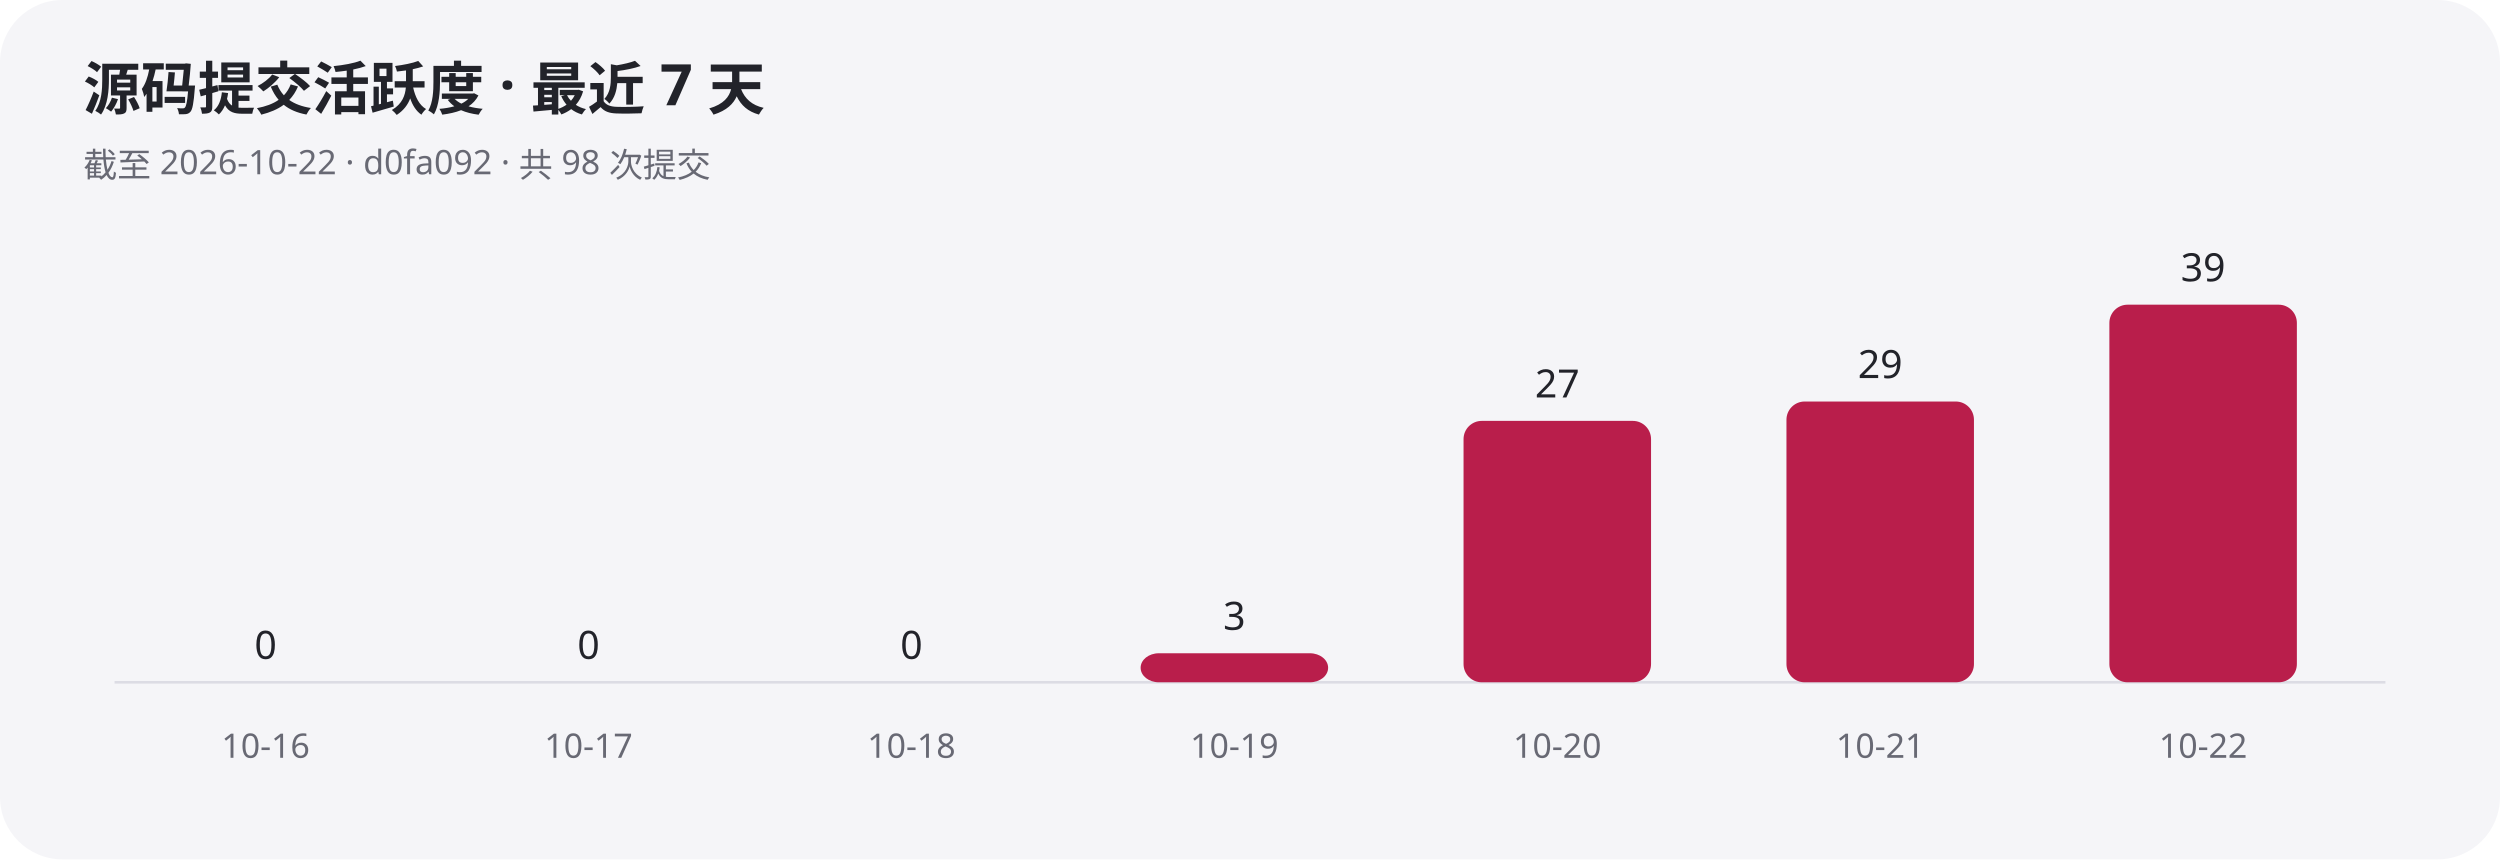
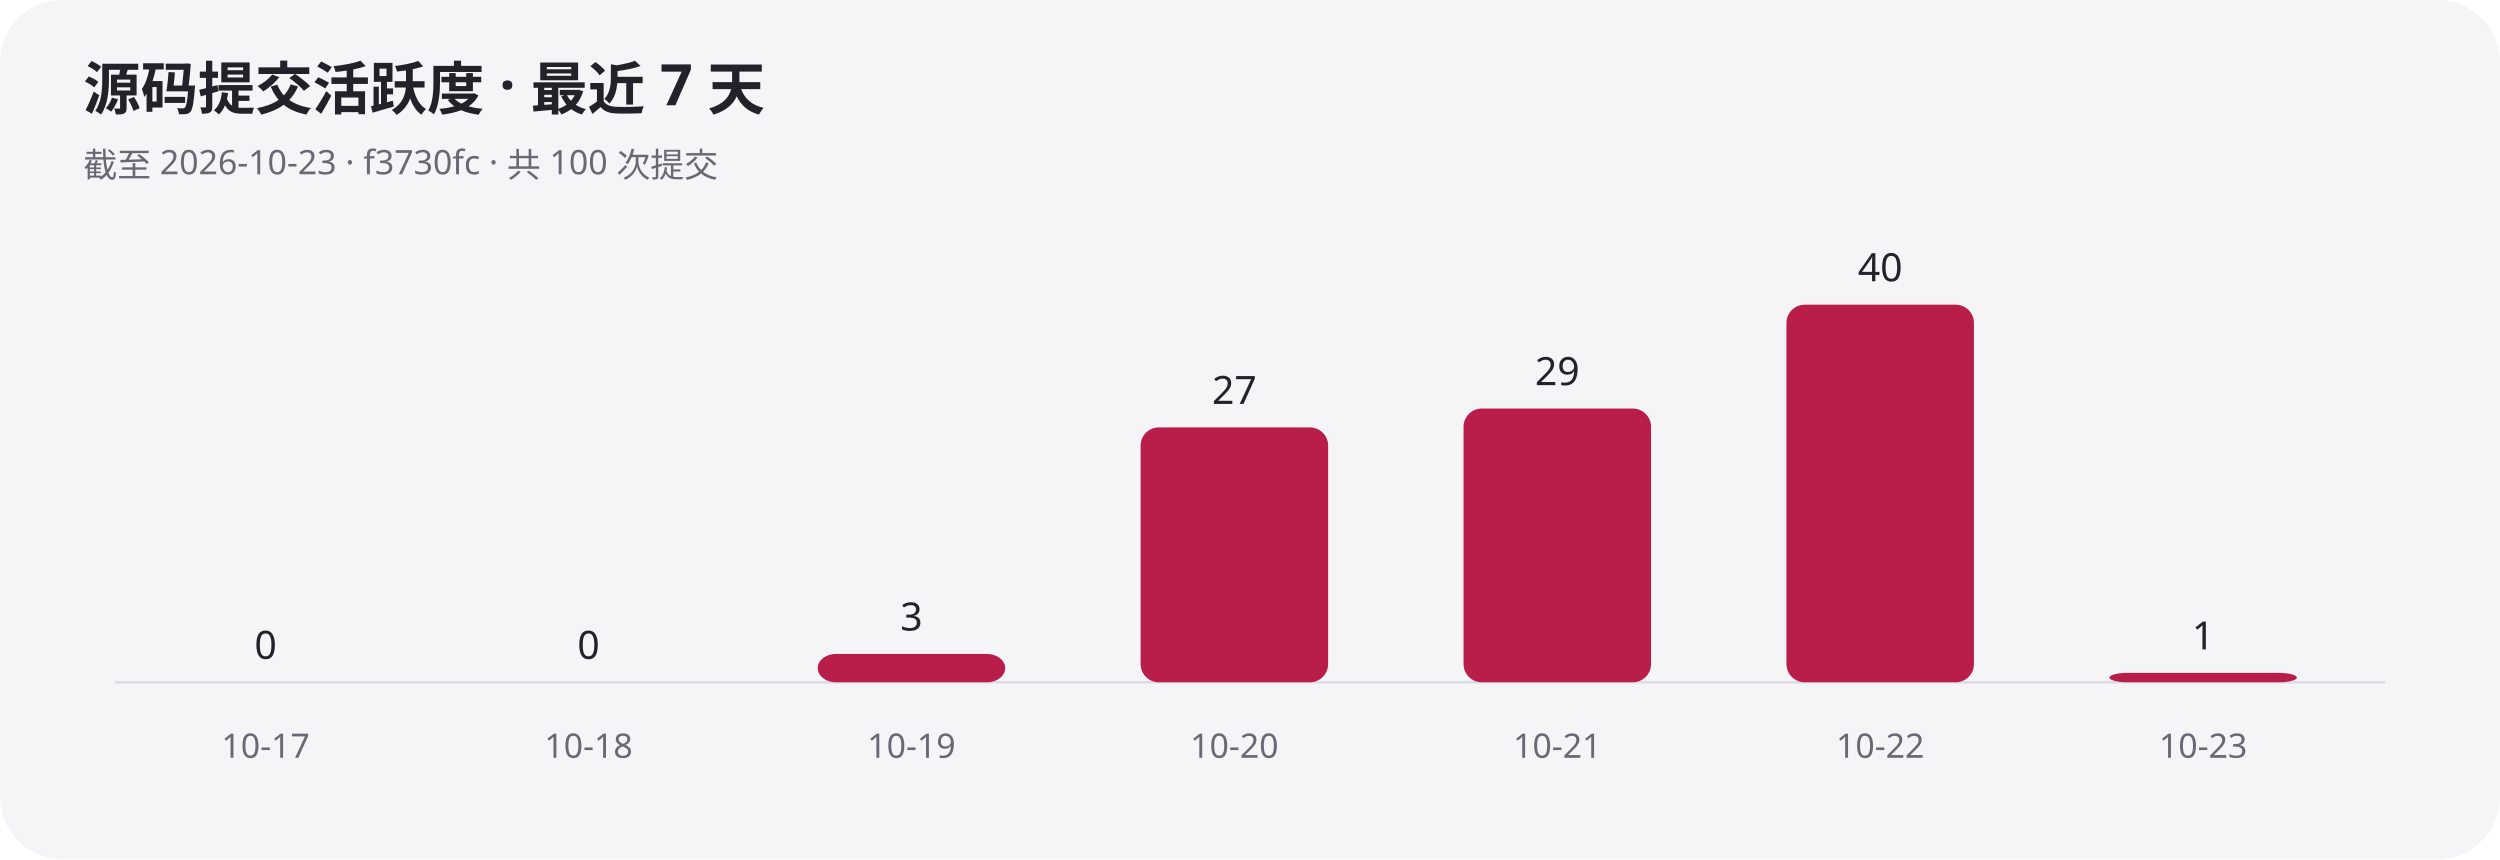
<svg xmlns="http://www.w3.org/2000/svg" width="960" height="330" viewBox="0 0 960 330" role="img" aria-labelledby="title desc">
  <rect width="960" height="330" rx="24" fill="#F5F5F8" />
  <g font-family="system-ui, sans-serif" fill="#22232A">
    <text x="32" y="42" font-size="22" font-weight="650">源码提交活跃度 · 最近 7 天</text>
-     <text x="32" y="68" font-size="13" fill="#686974">截至 2026-10-22 · d0fa092 · 共 98 次提交</text>
+     <text x="32" y="68" font-size="13" fill="#686974">截至 2026-10-23 · f3730fc · 共 100 次提交</text>
    <line x1="44" y1="262" x2="916" y2="262" stroke="#DCDCE4" />
    <rect x="66" y="262.0" width="72" height="0.0" rx="7" fill="#B91E4B" />
    <text x="102" y="253.0" font-size="15" text-anchor="middle">0</text>
-     <text x="102" y="291" font-size="13" text-anchor="middle" fill="#686974">10-16</text>
+     <text x="102" y="291" font-size="13" text-anchor="middle" fill="#686974">10-17</text>
    <rect x="190" y="262.0" width="72" height="0.0" rx="7" fill="#B91E4B" />
    <text x="226" y="253.0" font-size="15" text-anchor="middle">0</text>
-     <text x="226" y="291" font-size="13" text-anchor="middle" fill="#686974">10-17</text>
-     <rect x="314" y="262.0" width="72" height="0.0" rx="7" fill="#B91E4B" />
-     <text x="350" y="253.0" font-size="15" text-anchor="middle">0</text>
-     <text x="350" y="291" font-size="13" text-anchor="middle" fill="#686974">10-18</text>
-     <rect x="438" y="250.85" width="72" height="11.15" rx="7" fill="#B91E4B" />
-     <text x="474" y="241.85" font-size="15" text-anchor="middle">3</text>
-     <text x="474" y="291" font-size="13" text-anchor="middle" fill="#686974">10-19</text>
-     <rect x="562" y="161.62" width="72" height="100.38" rx="7" fill="#B91E4B" />
-     <text x="598" y="152.62" font-size="15" text-anchor="middle">27</text>
-     <text x="598" y="291" font-size="13" text-anchor="middle" fill="#686974">10-20</text>
-     <rect x="686" y="154.18" width="72" height="107.82" rx="7" fill="#B91E4B" />
-     <text x="722" y="145.18" font-size="15" text-anchor="middle">29</text>
-     <text x="722" y="291" font-size="13" text-anchor="middle" fill="#686974">10-21</text>
-     <rect x="810" y="117.0" width="72" height="145.0" rx="7" fill="#B91E4B" />
-     <text x="846" y="108.0" font-size="15" text-anchor="middle">39</text>
-     <text x="846" y="291" font-size="13" text-anchor="middle" fill="#686974">10-22</text>
+     <text x="226" y="291" font-size="13" text-anchor="middle" fill="#686974">10-18</text>
+     <rect x="314" y="251.12" width="72" height="10.88" rx="7" fill="#B91E4B" />
+     <text x="350" y="242.12" font-size="15" text-anchor="middle">3</text>
+     <text x="350" y="291" font-size="13" text-anchor="middle" fill="#686974">10-19</text>
+     <rect x="438" y="164.12" width="72" height="97.88" rx="7" fill="#B91E4B" />
+     <text x="474" y="155.12" font-size="15" text-anchor="middle">27</text>
+     <text x="474" y="291" font-size="13" text-anchor="middle" fill="#686974">10-20</text>
+     <rect x="562" y="156.88" width="72" height="105.12" rx="7" fill="#B91E4B" />
+     <text x="598" y="147.88" font-size="15" text-anchor="middle">29</text>
+     <text x="598" y="291" font-size="13" text-anchor="middle" fill="#686974">10-21</text>
+     <rect x="686" y="117.0" width="72" height="145.0" rx="7" fill="#B91E4B" />
+     <text x="722" y="108.0" font-size="15" text-anchor="middle">40</text>
+     <text x="722" y="291" font-size="13" text-anchor="middle" fill="#686974">10-22</text>
+     <rect x="810" y="258.38" width="72" height="3.62" rx="7" fill="#B91E4B" />
+     <text x="846" y="249.38" font-size="15" text-anchor="middle">1</text>
+     <text x="846" y="291" font-size="13" text-anchor="middle" fill="#686974">10-23</text>
  </g>
</svg>
